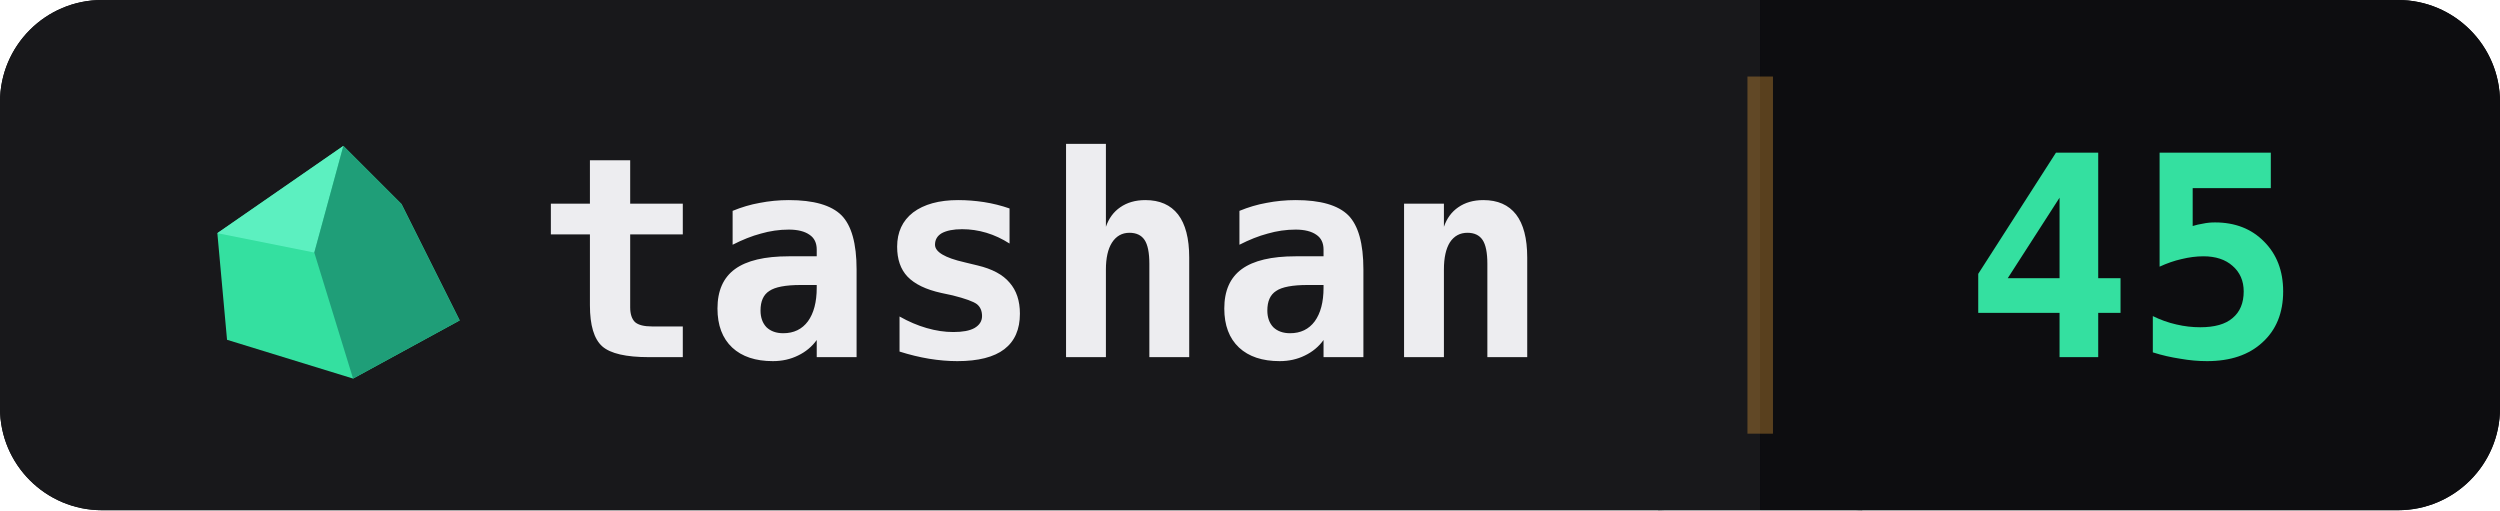
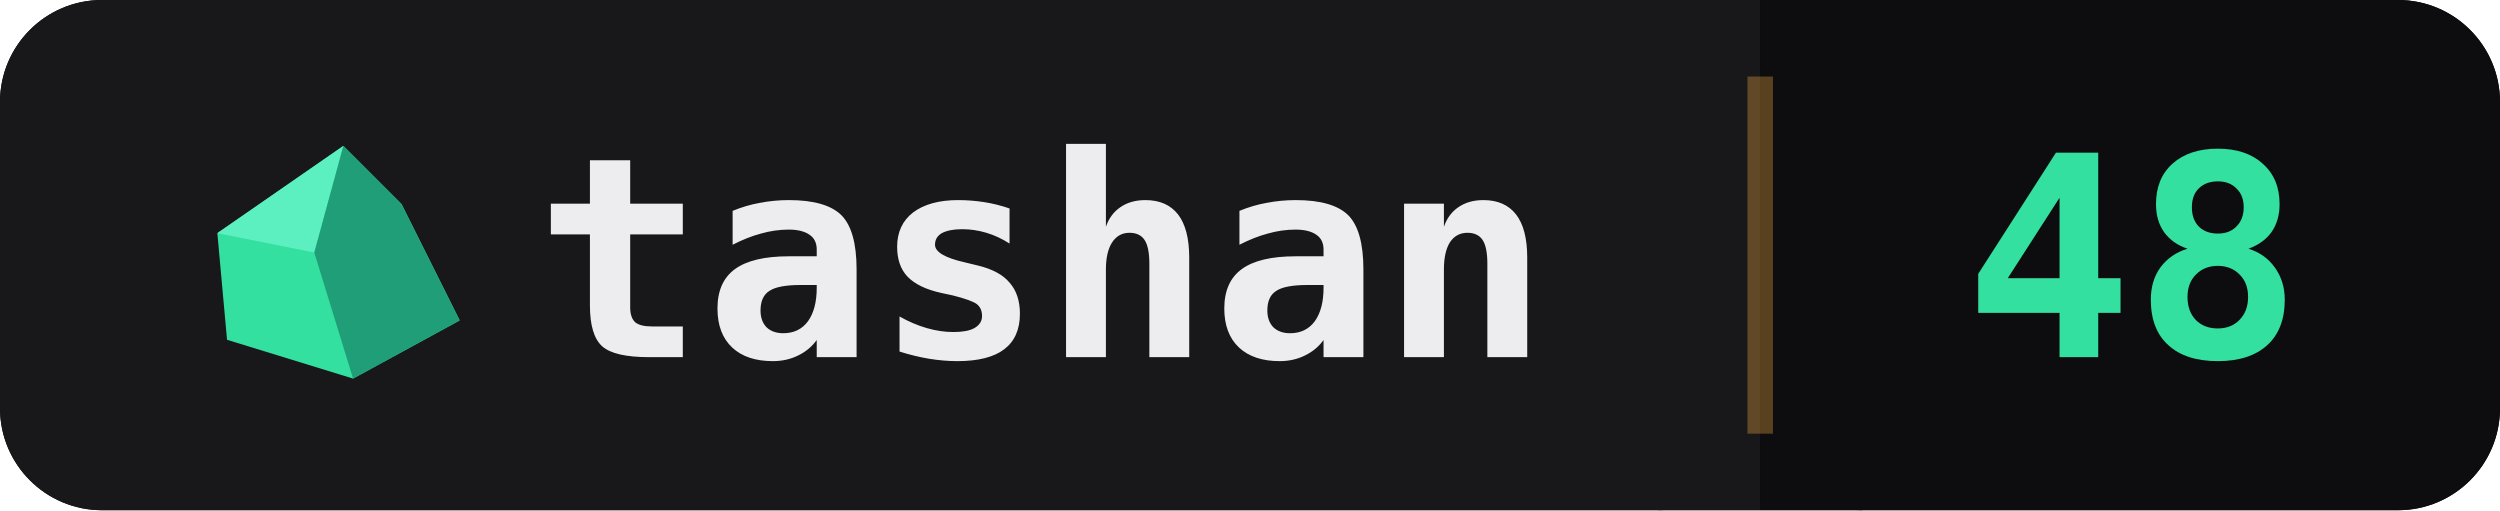
- <svg xmlns="http://www.w3.org/2000/svg" width="98" height="20" role="img" aria-label="tashan: 45 ">
+ <svg xmlns="http://www.w3.org/2000/svg" width="98" height="20" role="img" aria-label="tashan: 48 ">
  <rect width="98" height="20" rx="4" fill="#09090b" />
  <rect width="69" height="20" rx="4" fill="#18181b" />
  <rect x="65" width="4" height="20" fill="#18181b" />
  <rect x="69" width="29" height="20" rx="4" fill="#0d0d10" />
  <rect x="69" width="4" height="20" fill="#0d0d10" />
  <line x1="69" y1="3" x2="69" y2="17" stroke="rgba(233,162,59,.35)" />
  <g transform="translate(7,4.2) scale(0.38)">
    <path d="M17 4 L23 10 L29 22 L18 28 L5 24 L4 13 Z" fill="#34e0a0" />
    <path d="M17 4 L4 13 L14 15 Z" fill="#5cf0c0" />
    <path d="M17 4 L23 10 L29 22 L18 28 L14 15 Z" fill="#1f9e78" />
  </g>
  <text x="21" y="14" font-family="ui-monospace,SFMono-Regular,Menlo,Consolas,monospace" font-size="11" font-weight="600">
    <tspan fill="#ededf0">tashan</tspan>
  </text>
  <text x="77" y="14" font-family="ui-monospace,SFMono-Regular,Menlo,Consolas,monospace" font-size="11" font-weight="600">
-     <tspan fill="#34e0a0">45</tspan>
+     <tspan fill="#34e0a0">48</tspan>
  </text>
</svg>
